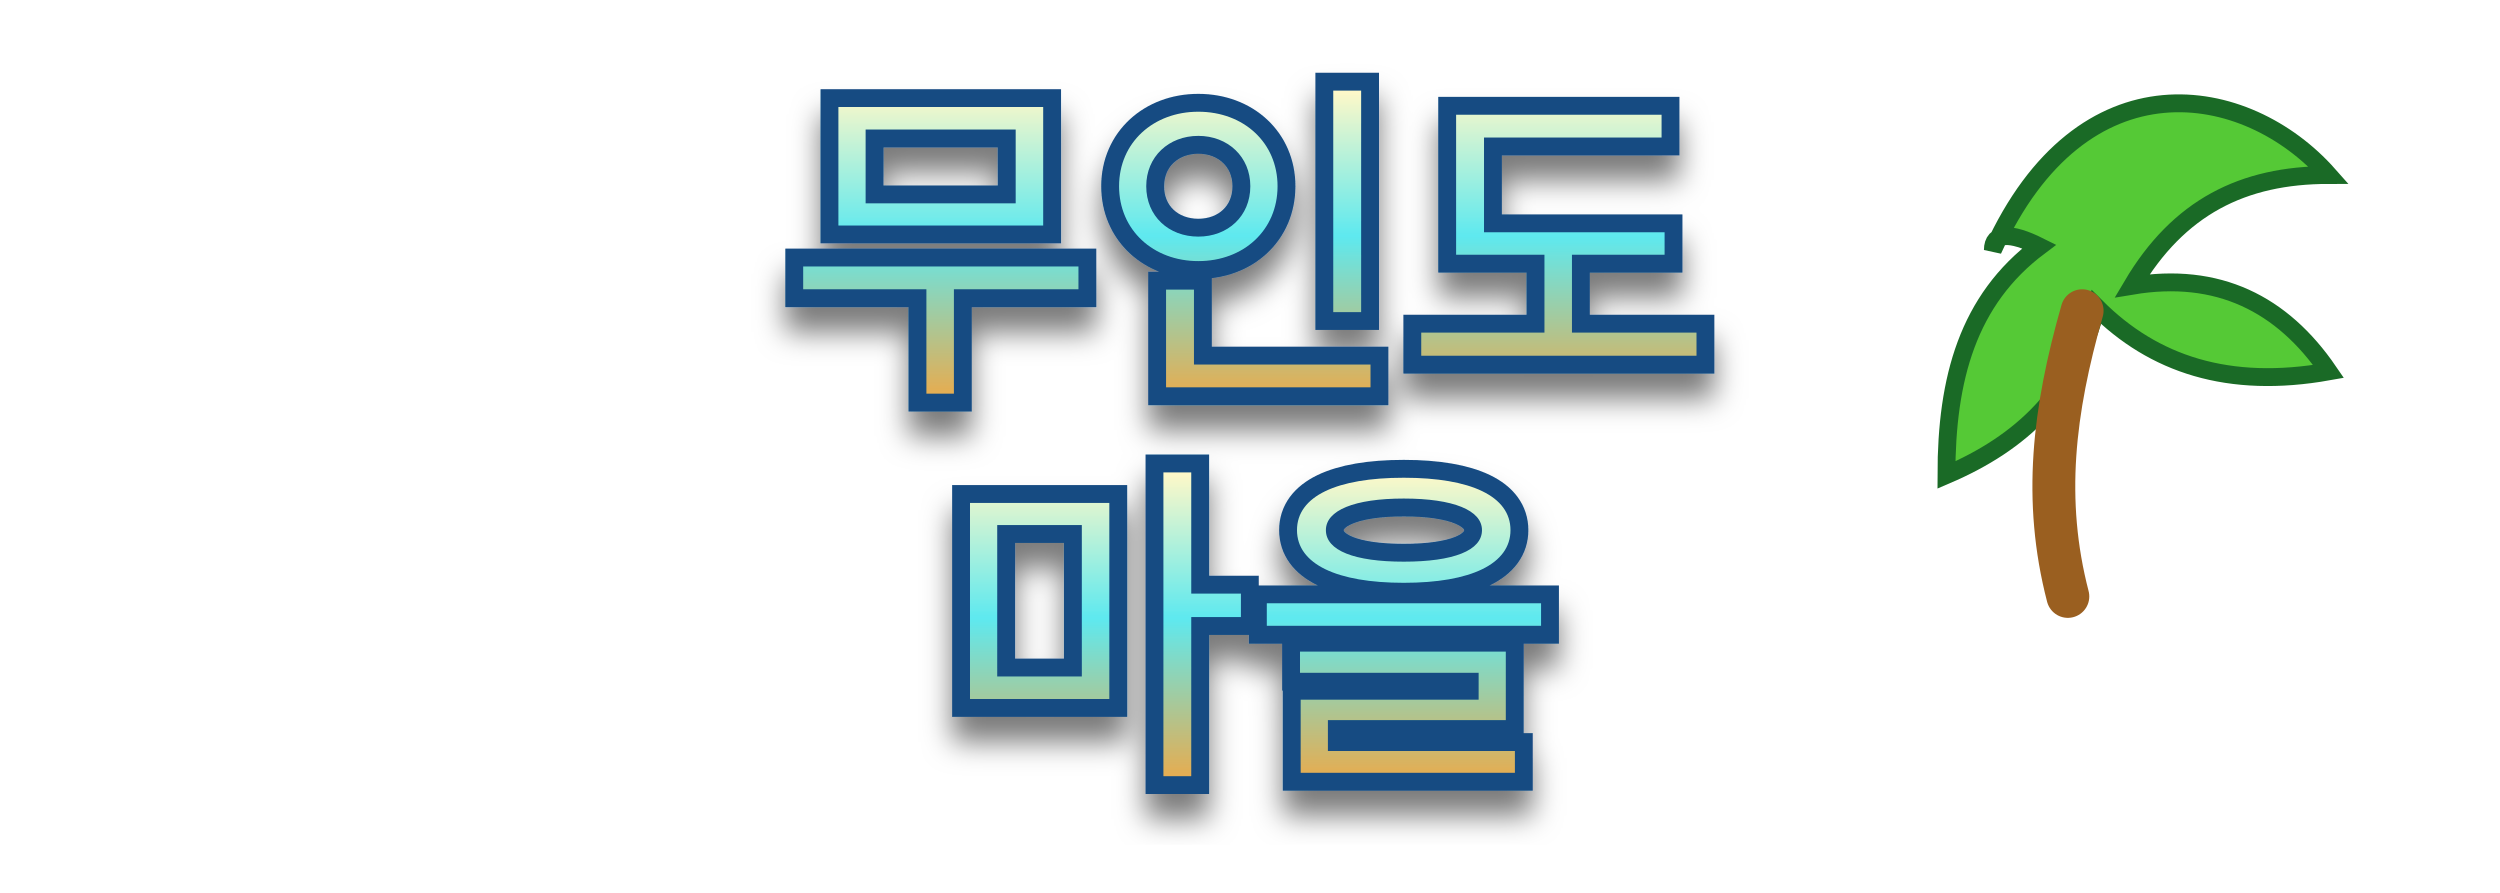
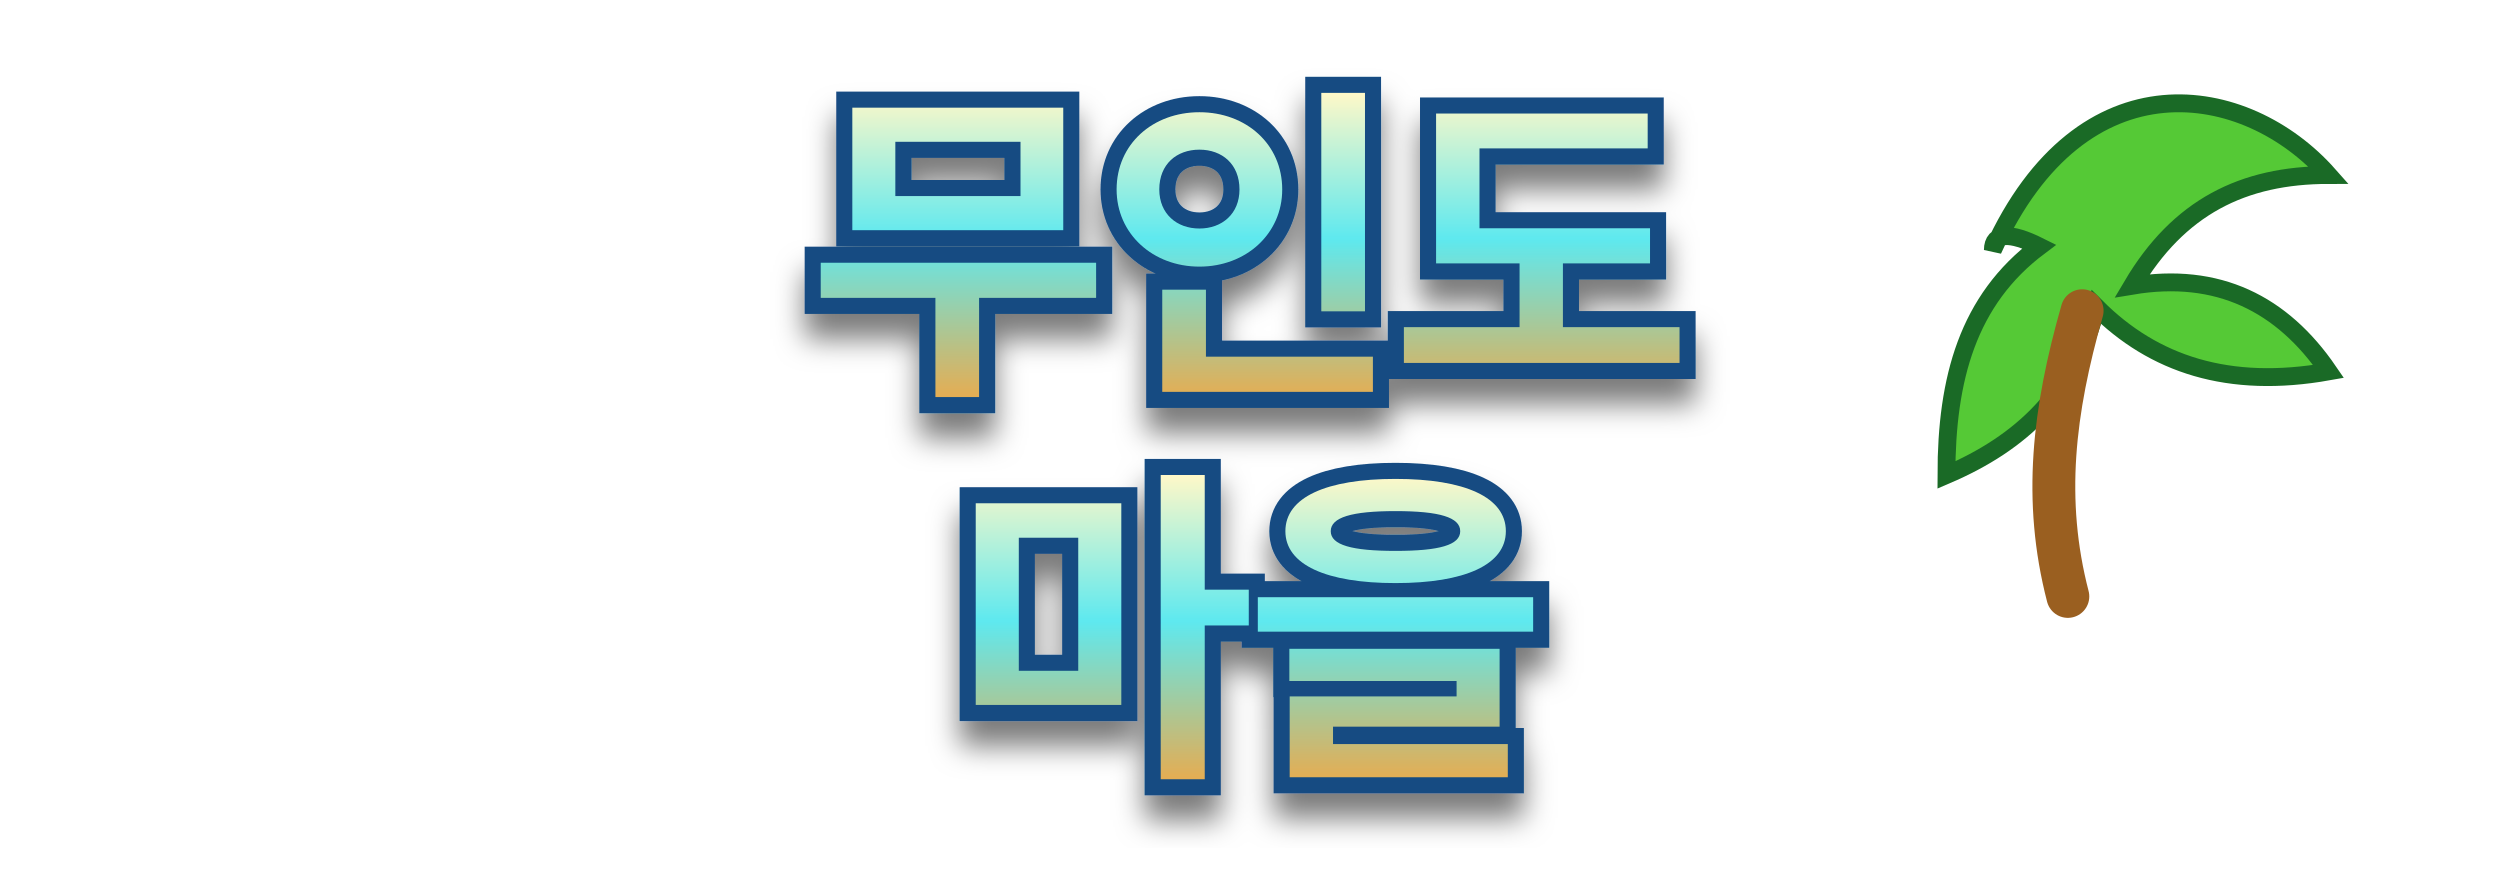
<svg xmlns="http://www.w3.org/2000/svg" viewBox="0 0 700 250">
  <defs>
    <linearGradient id="g1" x1="0" y1="0" x2="0" y2="1">
      <stop stop-color="#fff8c8" />
      <stop offset=".48" stop-color="#5ee9ef" />
      <stop offset="1" stop-color="#e5ad52" />
    </linearGradient>
    <filter id="s">
      <feGaussianBlur in="SourceAlpha" stdDeviation="4" />
      <feOffset dy="7" />
      <feComponentTransfer>
        <feFuncA type="linear" slope=".52" />
      </feComponentTransfer>
      <feMerge>
        <feMergeNode />
        <feMergeNode in="SourceGraphic" />
      </feMerge>
    </filter>
  </defs>
-   <g filter="url(#s)" stroke="#124b82" stroke-width="10" paint-order="stroke" font-family="Black Han Sans,Arial Black,sans-serif" font-size="94">
+   <g filter="url(#s)" stroke="#124b82" stroke-width="9" paint-order="stroke" font-family="Comic Sans MS,Arial Rounded MT Bold,Trebuchet MS,sans-serif" font-size="92" font-weight="900" letter-spacing="-3">
    <text x="350" y="103" text-anchor="middle" fill="url(#g1)">무인도</text>
    <text x="350" y="210" text-anchor="middle" fill="url(#g1)">마을</text>
  </g>
  <path d="M558 70c25-55 71-47 94-21-24 0-42 9-55 31 24-4 42 5 55 24-28 5-49-2-65-18-6 24-21 38-42 47 0-27 6-49 26-64-8-4-13-4-13 1z" fill="#55c936" stroke="#1a6a26" stroke-width="5" />
  <path d="M583 87c-8 28-11 53-4 80" stroke="#9a5f20" stroke-width="12" stroke-linecap="round" />
</svg>
